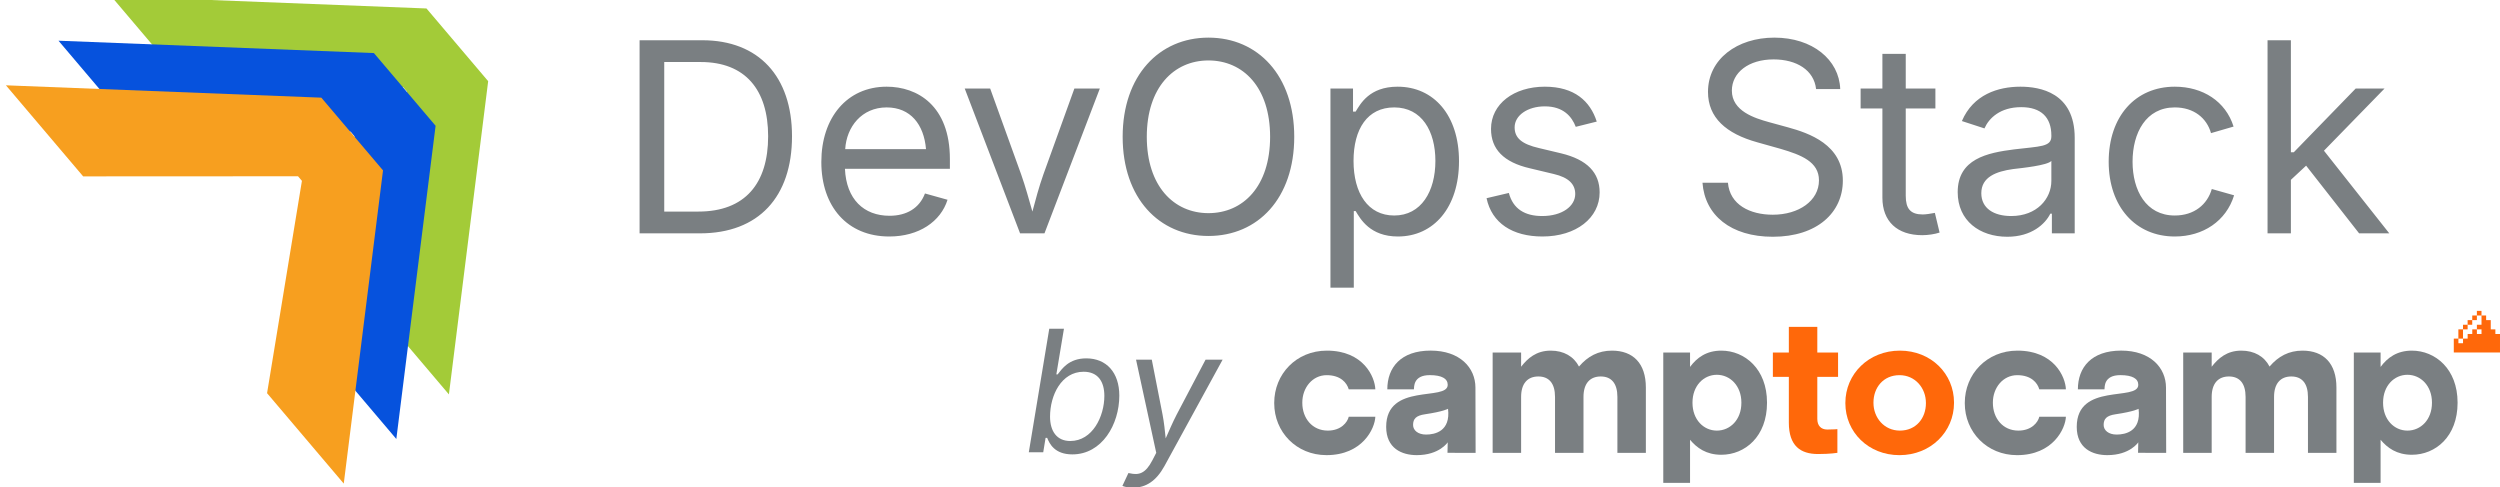
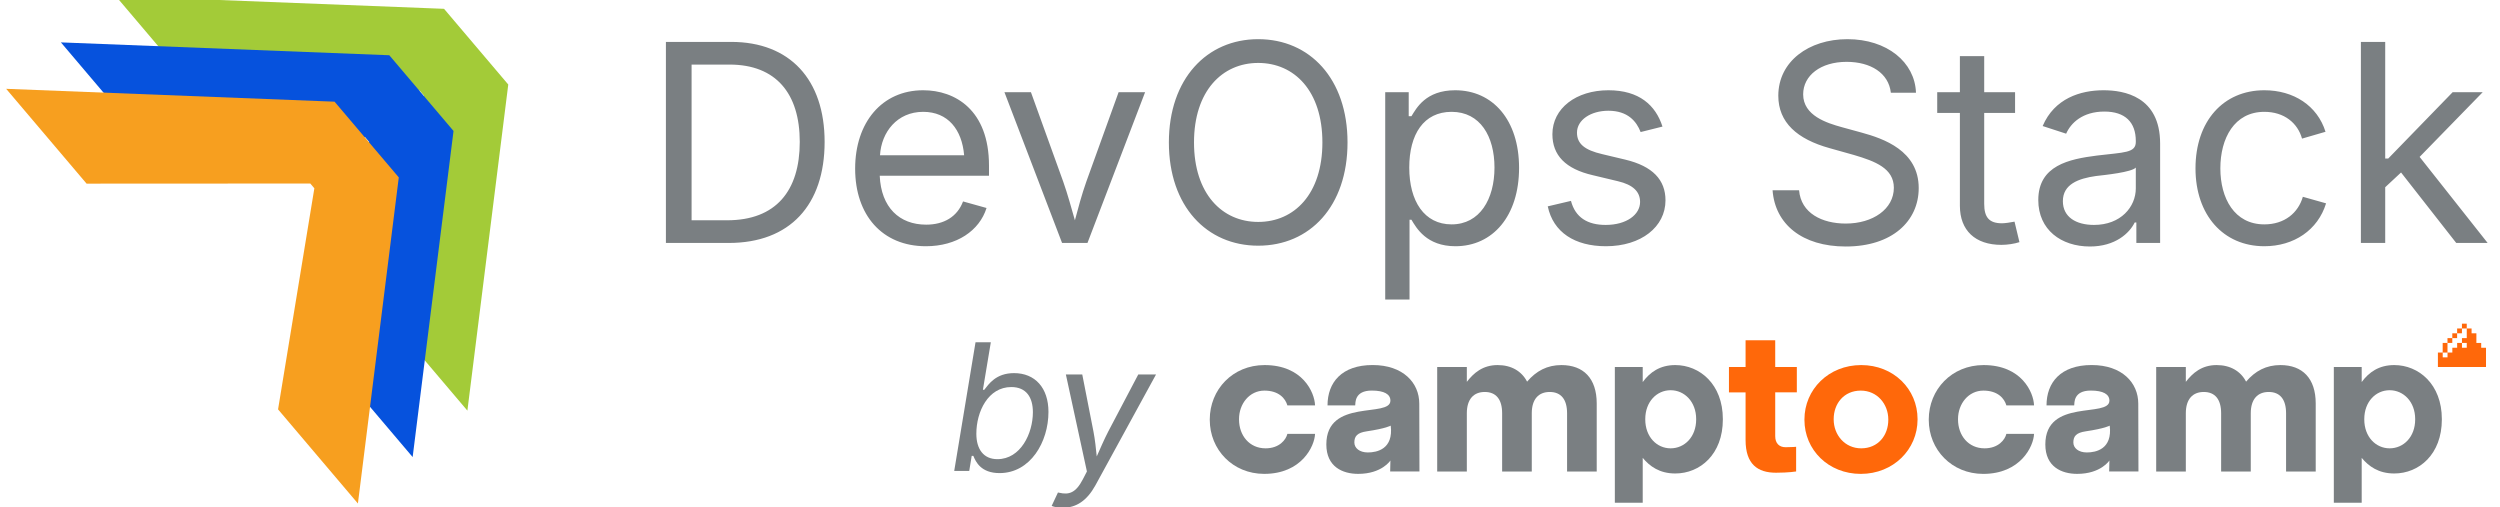
- <svg xmlns="http://www.w3.org/2000/svg" width="148.887mm" height="29mm" viewBox="0 0 148.887 29" version="1.1" id="svg8">
+ <svg xmlns="http://www.w3.org/2000/svg" width="143mm" height="29mm" viewBox="0 0 143 29" version="1.1" id="svg8">
  <defs id="defs2" />
  <g id="layer1" transform="translate(-22.3982,-40.63036)">
    <g id="g1071" transform="matrix(0.119541,-0.1014,0.1014,0.119541,-75.05598,78.63803)">
      <text xml:space="preserve" style="font-style:normal;font-weight:normal;font-size:256.202px;line-height:1.25;font-family:sans-serif;letter-spacing:0px;word-spacing:0px;fill:#a3cb38;fill-opacity:1;stroke:none;stroke-width:19.215" x="906.793" y="317.6" id="text1047" transform="scale(0.7111584,1.406156)">
        <tspan id="tspan1045" x="906.793" y="317.6" style="font-style:normal;font-variant:normal;font-weight:600;font-stretch:normal;font-family:Inter;-inkscape-font-specification:'Inter Semi-Bold';fill:#a3cb38;fill-opacity:1;stroke-width:19.215">&gt;</tspan>
      </text>
      <text xml:space="preserve" style="font-style:normal;font-weight:normal;font-size:256.202px;line-height:1.25;font-family:sans-serif;letter-spacing:0px;word-spacing:0px;fill:#0652dd;fill-opacity:1;stroke:none;stroke-width:19.215" x="869.96" y="317.6" id="text1051" transform="scale(0.7111584,1.406156)">
        <tspan id="tspan1049" x="869.96" y="317.6" style="font-style:normal;font-variant:normal;font-weight:600;font-stretch:normal;font-family:Inter;-inkscape-font-specification:'Inter Semi-Bold';fill:#0652dd;fill-opacity:1;stroke-width:19.215">&gt;</tspan>
      </text>
      <text xml:space="preserve" style="font-style:normal;font-weight:normal;font-size:256.202px;line-height:1.25;font-family:sans-serif;letter-spacing:0px;word-spacing:0px;fill:#f79f1f;fill-opacity:1;stroke:none;stroke-width:19.215" x="833.127" y="317.6" id="text1055" transform="scale(0.7111584,1.406156)">
        <tspan id="tspan1053" x="833.127" y="317.6" style="font-style:normal;font-variant:normal;font-weight:600;font-stretch:normal;font-family:Inter;-inkscape-font-specification:'Inter Semi-Bold';fill:#f79f1f;fill-opacity:1;stroke-width:19.215">&gt;</tspan>
      </text>
    </g>
-     <g id="g1562" transform="matrix(0.1011624,0,0,0.1011624,98.28393,59.14408)">
-       <g id="g1560">
-         <path class="st0" d="m 383.66,54.39 c 0,8.71 -5.73,16.1 -15.33,16.1 -9.26,0 -15.55,-7.61 -15.55,-16.32 v -0.22 c 0,-8.71 5.74,-16.1 15.33,-16.1 9.26,0 15.55,7.61 15.55,16.32 z m 16.54,-0.22 v -0.22 c 0,-16.98 -13.56,-30.54 -31.87,-30.54 -18.42,0 -32.09,13.78 -32.09,30.76 v 0.22 c 0,16.98 13.56,30.55 31.87,30.55 18.41,-0.01 32.09,-13.79 32.09,-30.77" id="path1538" />
-         <path class="st1" d="m 275.02,54.17 c 0,9.93 -6.62,16.32 -14.44,16.32 -7.83,0 -14.34,-6.51 -14.34,-16.32 v -0.22 c 0,-9.81 6.51,-16.32 14.34,-16.32 7.83,0 14.44,6.51 14.44,16.32 z m 15.09,0 v -0.22 c 0,-19.74 -13.12,-30.54 -26.9,-30.54 -8.71,0 -14.34,4.08 -18.41,9.59 v -8.49 h -15.76 v 76.75 H 244.8 V 75.89 c 3.97,4.74 9.48,8.82 18.41,8.82 14,0 26.9,-10.8 26.9,-30.54" id="path1540" />
-         <path class="st1" d="M 218.79,83.61 V 45.13 c 0,-14.22 -7.5,-21.72 -19.96,-21.72 -8.05,0 -14.23,3.31 -19.41,9.37 -3.09,-5.95 -8.93,-9.37 -16.65,-9.37 -8.49,0 -13.56,4.52 -17.42,9.48 v -8.38 h -16.76 v 59.1 h 16.76 V 50.64 c 0,-7.94 3.86,-12.02 10.15,-12.02 6.28,0 9.81,4.08 9.81,12.02 v 32.97 h 16.76 V 50.64 c 0,-7.94 3.86,-12.02 10.15,-12.02 6.29,0 9.81,4.08 9.81,12.02 v 32.97 z" id="path1542" />
-         <path class="st1" d="m 89.4,72.82 c -4.75,0 -7.65,-2.49 -7.65,-5.65 0,-3.64 1.76,-5.52 6.98,-6.29 10.9,-1.61 13.59,-3.22 13.59,-3.22 1.61,13.32 -7.85,15.16 -12.92,15.16 m 29.16,10.77 c 0,0 -0.1,-28.42 -0.1,-38.38 0,-11.77 -9.15,-21.82 -26.37,-21.82 -17.51,0 -25.51,9.88 -25.51,22.82 h 15.65 c 0.2,-1.37 -0.51,-8.38 9.36,-8.38 7.11,0 10.55,2.1 10.55,5.7 0,9.89 -36.23,-1.51 -36.23,24.75 0,12.73 9.29,16.65 18,16.65 13.4,0 18.23,-7.56 18.23,-7.56 l -0.14,6.2 z" id="path1544" />
-         <path class="st1" d="m 43.88,62.31 c -0.76,3.27 -4.51,8.18 -12.34,8.18 -9.15,0 -15,-7.28 -15,-16.32 v -0.22 c 0,-8.71 5.96,-16.1 14.34,-16.1 8.21,0 11.9,4.49 13,8.36 H 59.53 C 59.28,38.83 52.5,23.41 30.99,23.41 12.9,23.41 0,37.3 0,54.17 v 0.22 c 0,16.87 13.01,30.54 30.77,30.54 21.19,0 28.51,-15.67 28.76,-22.62 z" id="path1546" />
-         <path class="st1" d="m 681.57,54.17 c 0,9.93 -6.62,16.32 -14.44,16.32 -7.83,0 -14.34,-6.51 -14.34,-16.32 v -0.22 c 0,-9.81 6.51,-16.32 14.34,-16.32 7.83,0 14.44,6.51 14.44,16.32 z m 15.08,0 v -0.22 c 0,-19.74 -13.12,-30.54 -26.91,-30.54 -8.71,0 -14.34,4.08 -18.41,9.59 v -8.49 h -15.76 v 76.75 h 15.76 V 75.89 c 3.97,4.74 9.48,8.82 18.41,8.82 14.01,0 26.91,-10.8 26.91,-30.54" id="path1548" />
-         <path class="st1" d="M 625.33,83.61 V 45.13 c 0,-14.22 -7.5,-21.72 -19.96,-21.72 -8.05,0 -14.23,3.31 -19.41,9.37 -3.09,-5.95 -8.93,-9.37 -16.65,-9.37 -8.49,0 -13.56,4.52 -17.42,9.48 v -8.38 h -16.76 v 59.1 h 16.76 V 50.64 c 0,-7.94 3.86,-12.02 10.15,-12.02 6.28,0 9.81,4.08 9.81,12.02 v 32.97 h 16.76 V 50.64 c 0,-7.94 3.86,-12.02 10.15,-12.02 6.29,0 9.81,4.08 9.81,12.02 v 32.97 z" id="path1550" />
-         <path class="st1" d="m 495.94,72.82 c -4.75,0 -7.65,-2.49 -7.65,-5.65 0,-3.64 1.76,-5.52 6.98,-6.29 10.9,-1.61 13.59,-3.22 13.59,-3.22 1.61,13.32 -7.85,15.16 -12.92,15.16 m 29.16,10.77 c 0,0 -0.1,-28.42 -0.1,-38.38 0,-11.77 -9.15,-21.82 -26.37,-21.82 -17.51,0 -25.51,9.88 -25.51,22.82 h 15.65 c 0.2,-1.37 -0.51,-8.38 9.36,-8.38 7.11,0 10.55,2.1 10.55,5.7 0,9.89 -36.23,-1.51 -36.23,24.75 0,12.73 9.29,16.65 18,16.65 13.4,0 18.23,-7.56 18.23,-7.56 l -0.14,6.2 z" id="path1552" />
-         <path class="st1" d="m 450.42,62.31 c -0.76,3.27 -4.5,8.18 -12.34,8.18 -9.15,0 -15,-7.28 -15,-16.32 v -0.22 c 0,-8.71 5.95,-16.1 14.34,-16.1 8.21,0 11.9,4.49 13,8.36 h 15.65 c -0.25,-7.38 -7.03,-22.8 -28.54,-22.8 -18.08,0 -30.99,13.9 -30.99,30.77 v 0.22 c 0,16.87 13.01,30.54 30.77,30.54 21.19,0 28.51,-15.67 28.76,-22.62 h -15.65 z" id="path1554" />
-         <path class="st0" d="m 708.01,2.72 h 2.72 V 0 h -2.72 z m -8.17,8.17 h -2.72 v 5.45 h 2.72 z m 2.72,-2.72 h -2.72 v 2.72 h 2.72 z m 2.72,-2.72 h -2.72 v 2.72 h 2.72 z m 2.73,-2.73 h -2.72 v 2.72 h 2.72 z m 13.61,21.79 V 13.62 H 718.9 V 10.9 h -2.72 V 5.45 h -2.72 V 2.72 h -2.72 v 5.45 h -2.72 v 2.72 h 2.72 v 2.72 h -2.72 v -2.72 h -2.72 v 2.72 h -2.72 v 2.72 h -2.72 v 2.72 h -2.72 v -2.72 h -2.72 v 8.17 h 27.2 z" id="path1556" />
-         <path class="st0" d="m 331.54,69.62 c 0,0 -2.21,0.24 -5.95,0.24 -3.74,0 -5.87,-2.34 -5.87,-6.24 V 38.84 h 12.22 V 24.51 H 319.72 V 9.4 h -16.76 v 15.11 h -9.4 v 14.34 h 9.4 v 26.97 c 0,13.68 6.87,18.46 17.2,18.46 7.22,0 11.38,-0.71 11.38,-0.71 z" id="path1558" />
-       </g>
-     </g>
    <text xml:space="preserve" style="font-style:normal;font-weight:normal;font-size:15.819px;line-height:1.25;font-family:sans-serif;letter-spacing:0px;word-spacing:0px;fill:#7a7f82;fill-opacity:1;stroke:none;stroke-width:1.186" x="59.098" y="54.527" id="text1587">
      <tspan id="tspan1585" x="59.098" y="54.527" style="font-style:normal;font-variant:normal;font-weight:normal;font-stretch:normal;font-family:Inter;-inkscape-font-specification:Inter;fill:#7a7f82;fill-opacity:1;stroke-width:1.186">DevOps Stack</tspan>
    </text>
-     <text xml:space="preserve" style="font-style:normal;font-weight:normal;font-size:10.107px;line-height:1.25;font-family:sans-serif;letter-spacing:0px;word-spacing:0px;fill:#7a7f82;fill-opacity:1;stroke:none;stroke-width:0.758" x="83.338" y="67.564" id="text933">
-       <tspan id="tspan931" x="83.338" y="67.564" style="font-style:italic;font-variant:normal;font-weight:normal;font-stretch:normal;font-family:Inter;-inkscape-font-specification:'Inter Italic';fill:#7a7f82;fill-opacity:1;stroke-width:0.758">by</tspan>
-     </text>
+     <g id="g878" transform="translate(-0.3368222)">
+       <g id="g1562" transform="matrix(0.1011624,0,0,0.1011624,91.93393,59.14408)">
+         <g id="g1560">
+           <path class="st0" d="m 383.66,54.39 c 0,8.71 -5.73,16.1 -15.33,16.1 -9.26,0 -15.55,-7.61 -15.55,-16.32 v -0.22 c 0,-8.71 5.74,-16.1 15.33,-16.1 9.26,0 15.55,7.61 15.55,16.32 z m 16.54,-0.22 v -0.22 c 0,-16.98 -13.56,-30.54 -31.87,-30.54 -18.42,0 -32.09,13.78 -32.09,30.76 v 0.22 c 0,16.98 13.56,30.55 31.87,30.55 18.41,-0.01 32.09,-13.79 32.09,-30.77" id="path1538" />
+           <path class="st1" d="m 275.02,54.17 c 0,9.93 -6.62,16.32 -14.44,16.32 -7.83,0 -14.34,-6.51 -14.34,-16.32 v -0.22 c 0,-9.81 6.51,-16.32 14.34,-16.32 7.83,0 14.44,6.51 14.44,16.32 z m 15.09,0 v -0.22 c 0,-19.74 -13.12,-30.54 -26.9,-30.54 -8.71,0 -14.34,4.08 -18.41,9.59 v -8.49 h -15.76 v 76.75 H 244.8 V 75.89 c 3.97,4.74 9.48,8.82 18.41,8.82 14,0 26.9,-10.8 26.9,-30.54" id="path1540" />
+           <path class="st1" d="M 218.79,83.61 V 45.13 c 0,-14.22 -7.5,-21.72 -19.96,-21.72 -8.05,0 -14.23,3.31 -19.41,9.37 -3.09,-5.95 -8.93,-9.37 -16.65,-9.37 -8.49,0 -13.56,4.52 -17.42,9.48 v -8.38 h -16.76 v 59.1 h 16.76 V 50.64 c 0,-7.94 3.86,-12.02 10.15,-12.02 6.28,0 9.81,4.08 9.81,12.02 v 32.97 h 16.76 V 50.64 c 0,-7.94 3.86,-12.02 10.15,-12.02 6.29,0 9.81,4.08 9.81,12.02 v 32.97 z" id="path1542" />
+           <path class="st1" d="m 89.4,72.82 c -4.75,0 -7.65,-2.49 -7.65,-5.65 0,-3.64 1.76,-5.52 6.98,-6.29 10.9,-1.61 13.59,-3.22 13.59,-3.22 1.61,13.32 -7.85,15.16 -12.92,15.16 m 29.16,10.77 c 0,0 -0.1,-28.42 -0.1,-38.38 0,-11.77 -9.15,-21.82 -26.37,-21.82 -17.51,0 -25.51,9.88 -25.51,22.82 h 15.65 c 0.2,-1.37 -0.51,-8.38 9.36,-8.38 7.11,0 10.55,2.1 10.55,5.7 0,9.89 -36.23,-1.51 -36.23,24.75 0,12.73 9.29,16.65 18,16.65 13.4,0 18.23,-7.56 18.23,-7.56 l -0.14,6.2 z" id="path1544" />
+           <path class="st1" d="m 43.88,62.31 c -0.76,3.27 -4.51,8.18 -12.34,8.18 -9.15,0 -15,-7.28 -15,-16.32 v -0.22 c 0,-8.71 5.96,-16.1 14.34,-16.1 8.21,0 11.9,4.49 13,8.36 H 59.53 C 59.28,38.83 52.5,23.41 30.99,23.41 12.9,23.41 0,37.3 0,54.17 v 0.22 c 0,16.87 13.01,30.54 30.77,30.54 21.19,0 28.51,-15.67 28.76,-22.62 z" id="path1546" />
+           <path class="st1" d="m 681.57,54.17 c 0,9.93 -6.62,16.32 -14.44,16.32 -7.83,0 -14.34,-6.51 -14.34,-16.32 v -0.22 c 0,-9.81 6.51,-16.32 14.34,-16.32 7.83,0 14.44,6.51 14.44,16.32 z m 15.08,0 v -0.22 c 0,-19.74 -13.12,-30.54 -26.91,-30.54 -8.71,0 -14.34,4.08 -18.41,9.59 v -8.49 h -15.76 v 76.75 h 15.76 V 75.89 c 3.97,4.74 9.48,8.82 18.41,8.82 14.01,0 26.91,-10.8 26.91,-30.54" id="path1548" />
+           <path class="st1" d="M 625.33,83.61 V 45.13 c 0,-14.22 -7.5,-21.72 -19.96,-21.72 -8.05,0 -14.23,3.31 -19.41,9.37 -3.09,-5.95 -8.93,-9.37 -16.65,-9.37 -8.49,0 -13.56,4.52 -17.42,9.48 v -8.38 h -16.76 v 59.1 h 16.76 V 50.64 c 0,-7.94 3.86,-12.02 10.15,-12.02 6.28,0 9.81,4.08 9.81,12.02 v 32.97 h 16.76 V 50.64 c 0,-7.94 3.86,-12.02 10.15,-12.02 6.29,0 9.81,4.08 9.81,12.02 v 32.97 z" id="path1550" />
+           <path class="st1" d="m 495.94,72.82 c -4.75,0 -7.65,-2.49 -7.65,-5.65 0,-3.64 1.76,-5.52 6.98,-6.29 10.9,-1.61 13.59,-3.22 13.59,-3.22 1.61,13.32 -7.85,15.16 -12.92,15.16 m 29.16,10.77 c 0,0 -0.1,-28.42 -0.1,-38.38 0,-11.77 -9.15,-21.82 -26.37,-21.82 -17.51,0 -25.51,9.88 -25.51,22.82 h 15.65 c 0.2,-1.37 -0.51,-8.38 9.36,-8.38 7.11,0 10.55,2.1 10.55,5.7 0,9.89 -36.23,-1.51 -36.23,24.75 0,12.73 9.29,16.65 18,16.65 13.4,0 18.23,-7.56 18.23,-7.56 l -0.14,6.2 z" id="path1552" />
+           <path class="st1" d="m 450.42,62.31 c -0.76,3.27 -4.5,8.18 -12.34,8.18 -9.15,0 -15,-7.28 -15,-16.32 v -0.22 c 0,-8.71 5.95,-16.1 14.34,-16.1 8.21,0 11.9,4.49 13,8.36 h 15.65 c -0.25,-7.38 -7.03,-22.8 -28.54,-22.8 -18.08,0 -30.99,13.9 -30.99,30.77 v 0.22 c 0,16.87 13.01,30.54 30.77,30.54 21.19,0 28.51,-15.67 28.76,-22.62 h -15.65 z" id="path1554" />
+           <path class="st0" d="m 708.01,2.72 h 2.72 V 0 h -2.72 z m -8.17,8.17 h -2.72 v 5.45 h 2.72 z m 2.72,-2.72 h -2.72 v 2.72 h 2.72 z m 2.72,-2.72 h -2.72 v 2.72 h 2.72 z m 2.73,-2.73 h -2.72 v 2.72 h 2.72 z m 13.61,21.79 V 13.62 H 718.9 V 10.9 h -2.72 V 5.45 h -2.72 V 2.72 h -2.72 v 5.45 h -2.72 v 2.72 h 2.72 v 2.72 h -2.72 v -2.72 h -2.72 v 2.72 h -2.72 v 2.72 h -2.72 v 2.72 h -2.72 v -2.72 h -2.72 v 8.17 h 27.2 z" id="path1556" />
+           <path class="st0" d="m 331.54,69.62 c 0,0 -2.21,0.24 -5.95,0.24 -3.74,0 -5.87,-2.34 -5.87,-6.24 V 38.84 h 12.22 V 24.51 H 319.72 V 9.4 h -16.76 v 15.11 h -9.4 v 14.34 h 9.4 v 26.97 c 0,13.68 6.87,18.46 17.2,18.46 7.22,0 11.38,-0.71 11.38,-0.71 z" id="path1558" />
+         </g>
+       </g>
+       <text xml:space="preserve" style="font-style:normal;font-weight:normal;font-size:10.107px;line-height:1.25;font-family:sans-serif;letter-spacing:0px;word-spacing:0px;fill:#7a7f82;fill-opacity:1;stroke:none;stroke-width:0.758" x="76.988" y="67.564" id="text933">
+         <tspan id="tspan931" x="76.988" y="67.564" style="font-style:italic;font-variant:normal;font-weight:normal;font-stretch:normal;font-family:Inter;-inkscape-font-specification:'Inter Italic';fill:#7a7f82;fill-opacity:1;stroke-width:0.758">by</tspan>
+       </text>
+     </g>
  </g>
  <style type="text/css" id="style1536">
	.st0{fill:#FF680A;}
	.st1{fill:#7A7F82;}
</style>
</svg>
